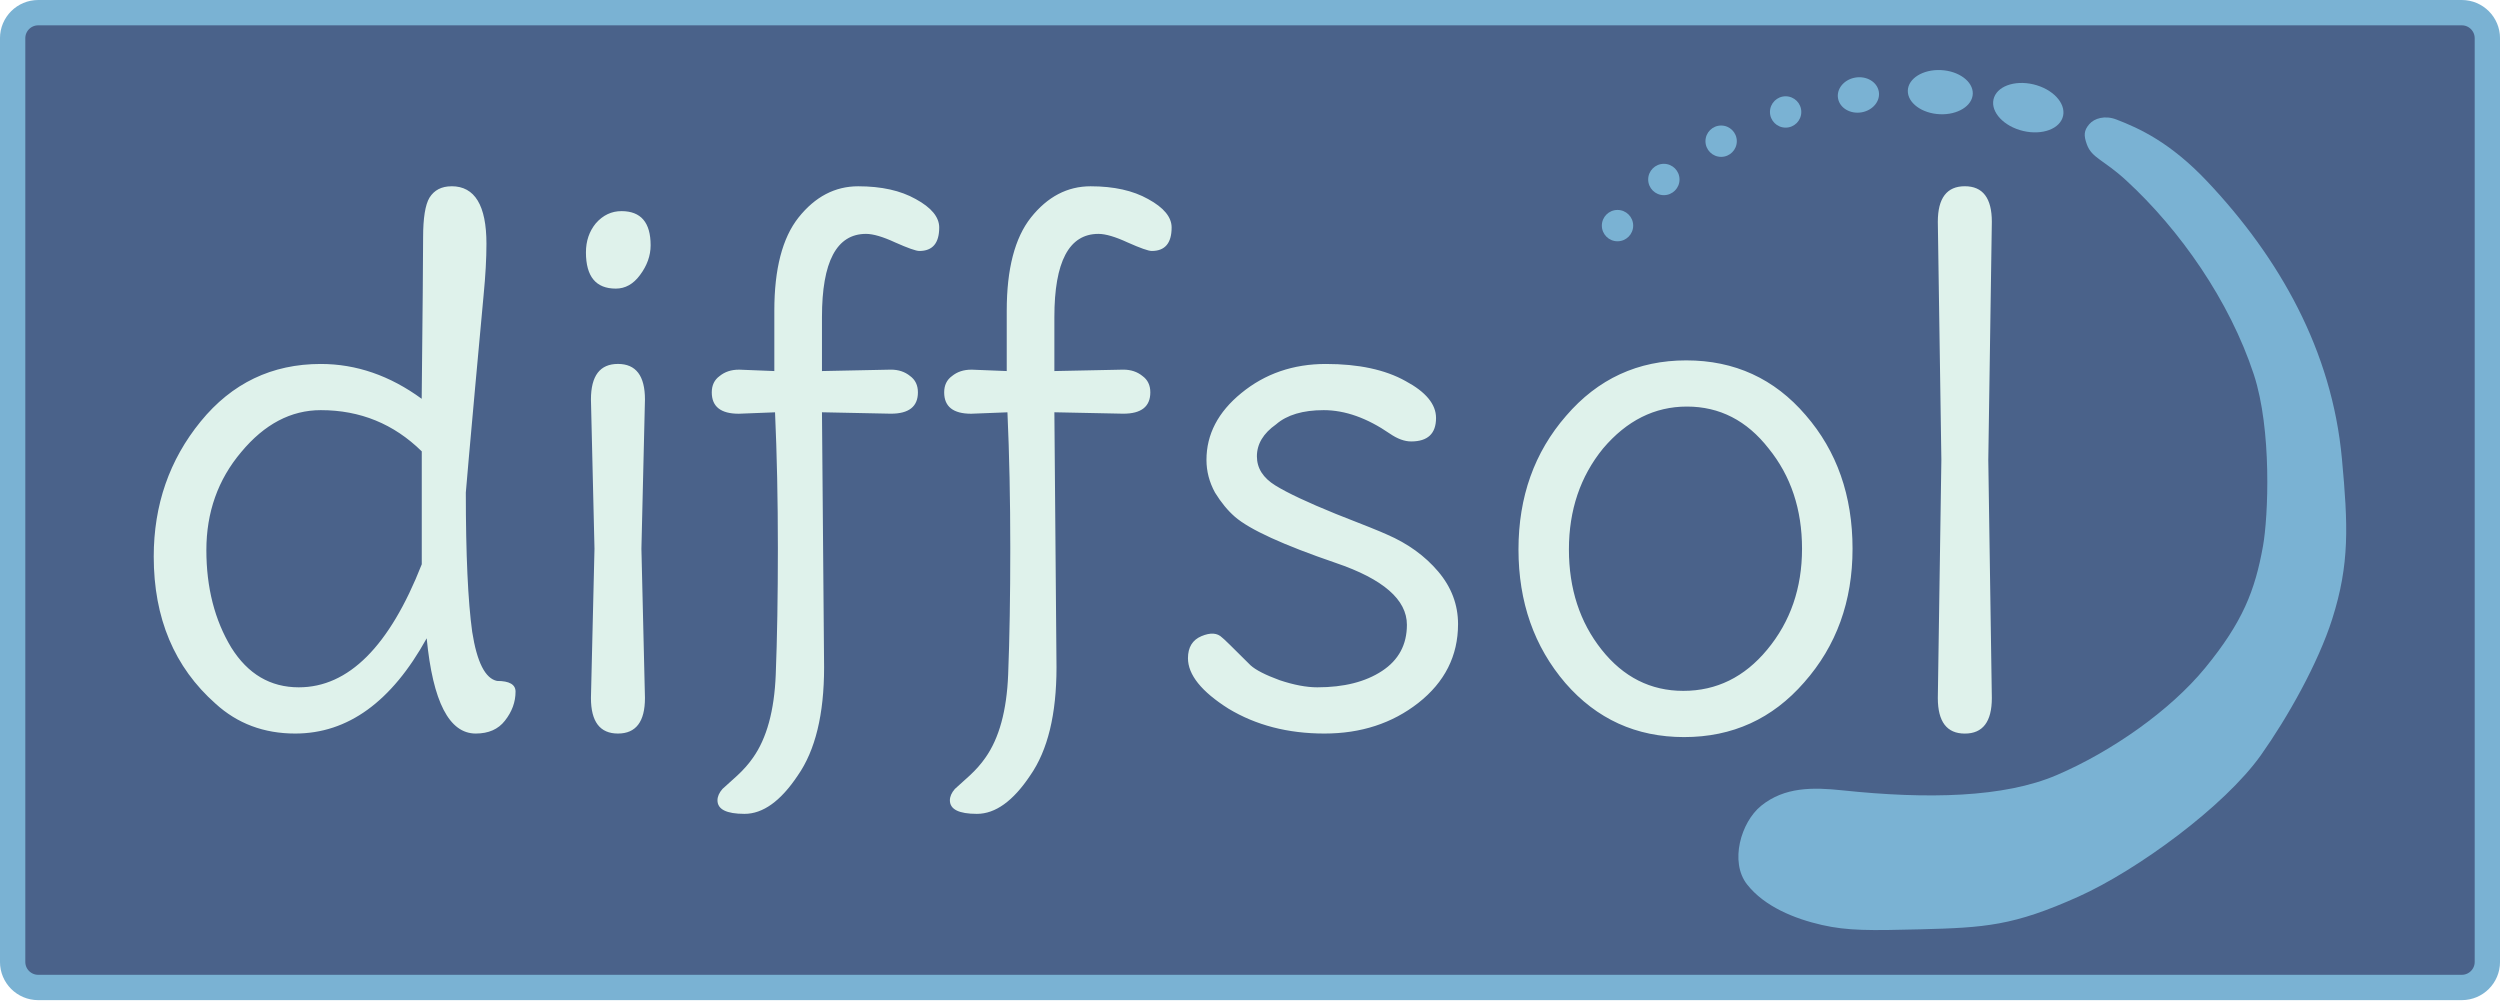
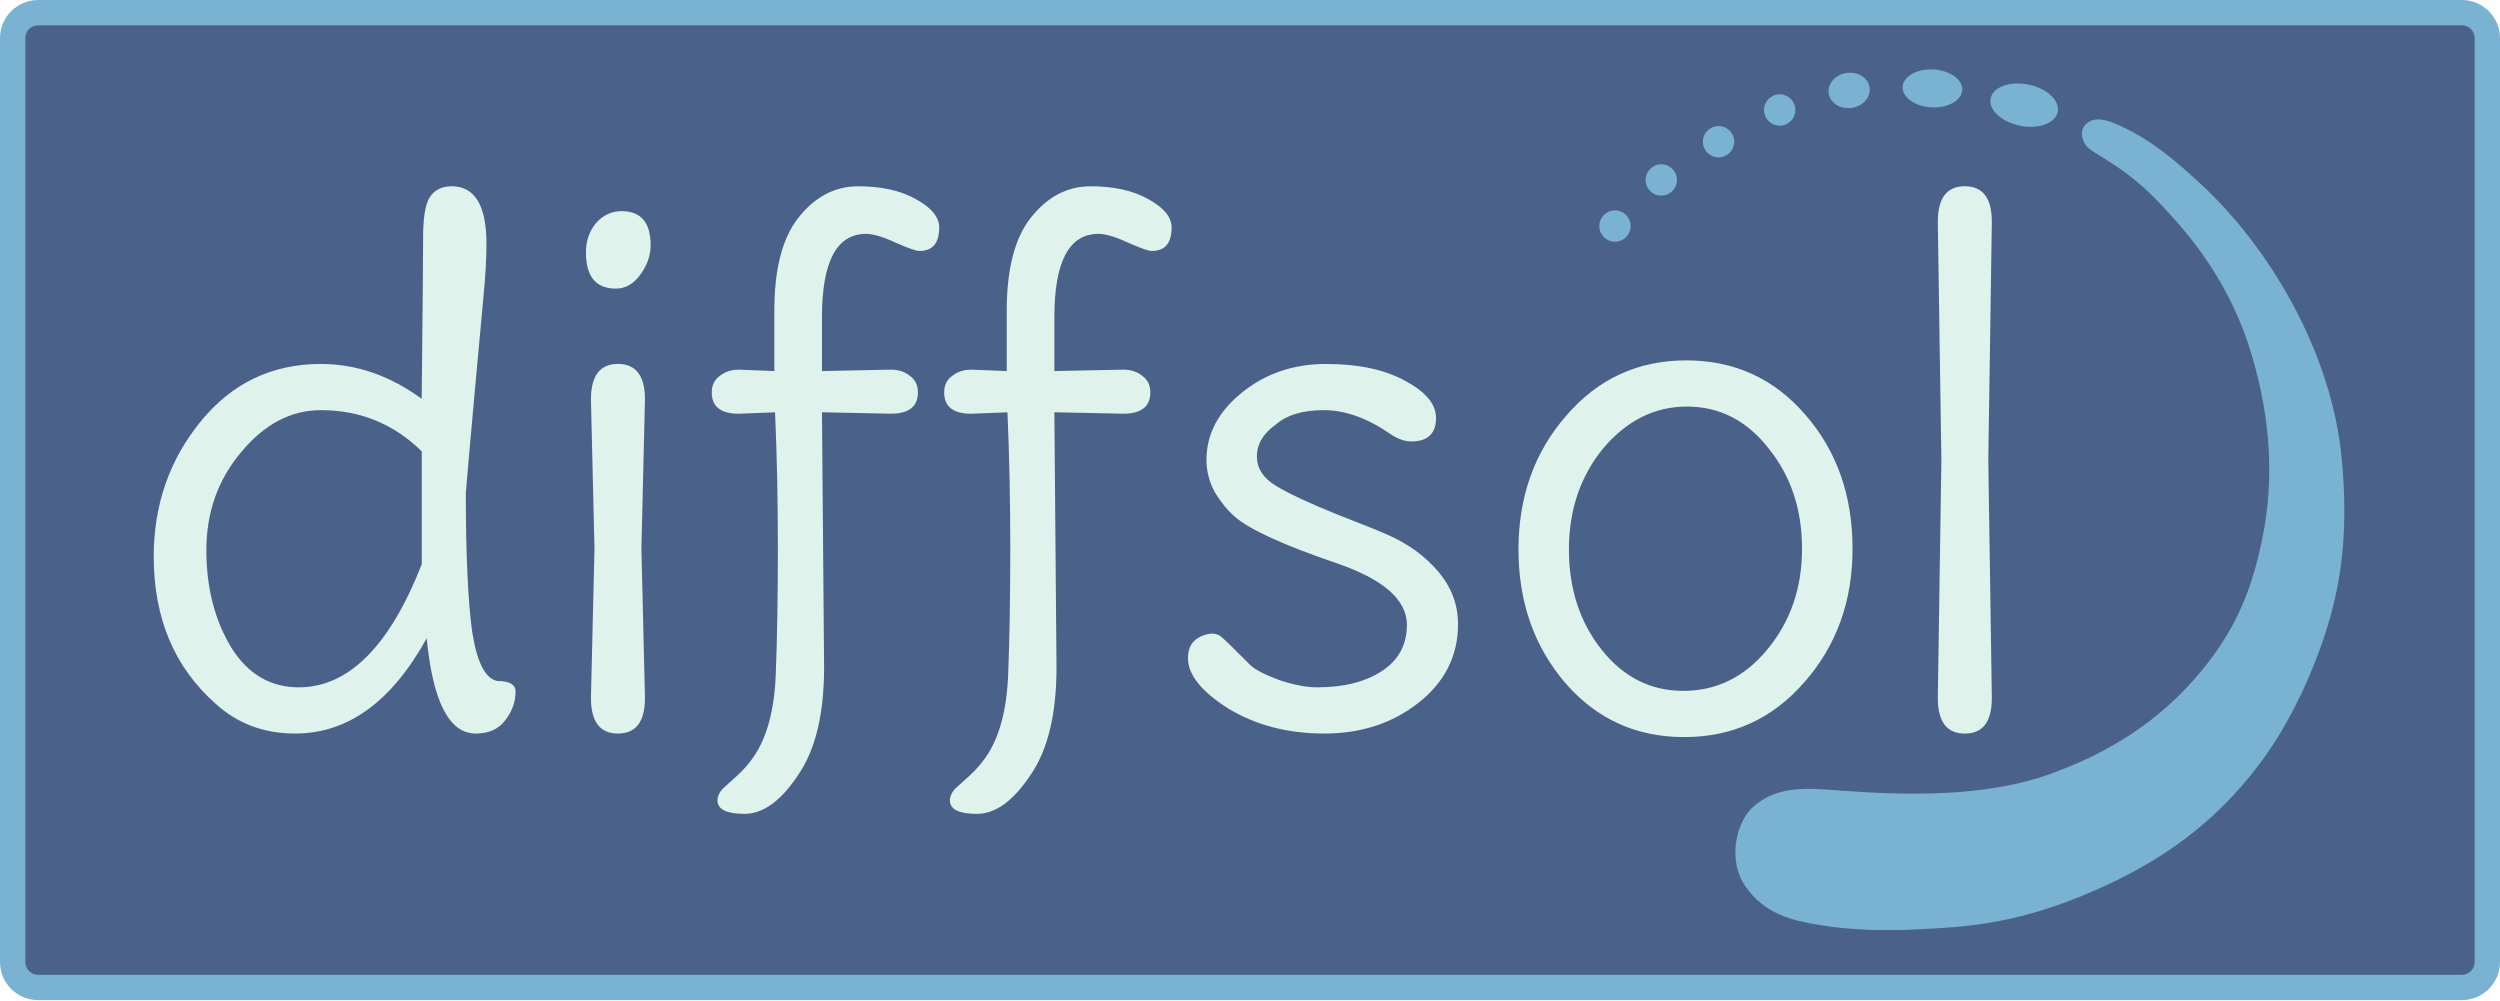
<svg xmlns="http://www.w3.org/2000/svg" width="67.016mm" height="26.809mm" viewBox="0 0 67.016 26.809" version="1.1" id="svg1" xml:space="preserve">
  <defs id="defs1" />
  <g id="layer1" transform="translate(-31.94,-152.9864)">
    <rect style="fill:#4a628a;fill-opacity:1;stroke:#7ab2d3;stroke-width:0.679;stroke-dasharray:none;stroke-opacity:1" id="rect15" width="66.338" height="26.131" x="32.279" y="153.326" ry="0.685" />
    <path style="font-weight:bold;font-size:19.053px;font-family:'Delius Swash Caps';-inkscape-font-specification:'Delius Swash Caps, Bold';fill:#dff2eb;stroke-width:0.155" d="m 43.246,168.115 v -3.029 q -1.124,-1.105 -2.706,-1.105 -1.2,0 -2.134,1.124 -0.934,1.105 -0.934,2.629 0,1.505 0.667,2.61 0.667,1.067 1.81,1.067 2.001,0 3.296,-3.296 z m 0.8,-10.136 q 0.934,0 0.934,1.543 0,0.591 -0.076,1.372 l -0.229,2.496 q -0.21,2.324 -0.248,2.801 0,2.496 0.171,3.734 0.191,1.219 0.667,1.315 0.495,0 0.495,0.286 0,0.419 -0.286,0.781 -0.267,0.343 -0.781,0.343 -1.067,0 -1.315,-2.553 -1.41,2.553 -3.525,2.553 -1.257,0 -2.134,-0.8 -1.658,-1.467 -1.658,-3.944 0,-2.077 1.257,-3.62 1.257,-1.543 3.22,-1.543 1.429,0 2.706,0.934 0.038,-3.544 0.038,-4.325 0,-0.781 0.171,-1.067 0.191,-0.305 0.591,-0.305 z m 4.554,0.667 q 0.781,0 0.781,0.915 0,0.419 -0.286,0.8 -0.267,0.362 -0.648,0.362 -0.8,0 -0.8,-0.972 0,-0.457 0.267,-0.781 0.286,-0.324 0.686,-0.324 z m 0.629,5.049 -0.095,4.001 0.095,4.001 q 0,0.953 -0.724,0.953 -0.724,0 -0.724,-0.953 l 0.095,-4.001 -0.095,-4.001 q 0,-0.953 0.724,-0.953 0.724,0 0.724,0.953 z m 2.515,-0.8 0.953,0.038 v -1.619 q 0,-1.677 0.648,-2.496 0.667,-0.838 1.6,-0.838 0.934,0 1.543,0.343 0.629,0.343 0.629,0.762 0,0.629 -0.533,0.629 -0.133,0 -0.648,-0.229 -0.495,-0.229 -0.781,-0.229 -1.181,0 -1.181,2.229 v 1.448 l 1.848,-0.038 q 0.305,0 0.514,0.171 0.21,0.152 0.21,0.438 0,0.572 -0.724,0.572 l -1.848,-0.038 0.057,6.84 q 0,1.886 -0.705,2.896 -0.686,1.029 -1.429,1.029 -0.724,0 -0.724,-0.362 0,-0.152 0.133,-0.305 0.152,-0.133 0.4,-0.362 0.248,-0.229 0.419,-0.476 0.553,-0.781 0.61,-2.229 0.057,-1.448 0.057,-3.391 0,-1.943 -0.076,-3.639 l -0.972,0.038 q -0.724,0 -0.724,-0.572 0,-0.286 0.21,-0.438 0.21,-0.171 0.514,-0.171 z m 6.23,0 0.953,0.038 v -1.619 q 0,-1.677 0.648,-2.496 0.667,-0.838 1.6,-0.838 0.934,0 1.543,0.343 0.629,0.343 0.629,0.762 0,0.629 -0.533,0.629 -0.133,0 -0.648,-0.229 -0.495,-0.229 -0.781,-0.229 -1.181,0 -1.181,2.229 v 1.448 l 1.848,-0.038 q 0.305,0 0.514,0.171 0.21,0.152 0.21,0.438 0,0.572 -0.724,0.572 l -1.848,-0.038 0.057,6.84 q 0,1.886 -0.705,2.896 -0.686,1.029 -1.429,1.029 -0.724,0 -0.724,-0.362 0,-0.152 0.133,-0.305 0.152,-0.133 0.4,-0.362 0.248,-0.229 0.419,-0.476 0.553,-0.781 0.61,-2.229 0.057,-1.448 0.057,-3.391 0,-1.943 -0.076,-3.639 l -0.972,0.038 q -0.724,0 -0.724,-0.572 0,-0.286 0.21,-0.438 0.21,-0.171 0.514,-0.171 z m 13.051,6.821 q 0,1.277 -1.067,2.115 -1.048,0.819 -2.515,0.819 -1.467,0 -2.572,-0.667 -1.086,-0.686 -1.086,-1.353 0,-0.438 0.362,-0.591 0.362,-0.152 0.553,0.038 0.038,0.019 0.762,0.743 0.21,0.191 0.781,0.4 0.572,0.191 1.01,0.191 1.067,0 1.734,-0.438 0.667,-0.438 0.667,-1.238 0,-1.01 -1.905,-1.658 -2.115,-0.724 -2.706,-1.238 -0.286,-0.248 -0.533,-0.648 -0.229,-0.419 -0.229,-0.876 0,-1.029 0.934,-1.791 0.953,-0.781 2.267,-0.781 1.315,0 2.134,0.457 0.819,0.438 0.819,0.991 0,0.629 -0.667,0.629 -0.267,0 -0.572,-0.21 -0.915,-0.629 -1.772,-0.629 -0.838,0 -1.277,0.381 -0.514,0.362 -0.514,0.857 0,0.476 0.495,0.781 0.495,0.305 1.62,0.762 1.124,0.438 1.372,0.553 0.838,0.362 1.372,0.991 0.533,0.629 0.533,1.41 z m 2.972,-2.001 q 0,1.581 0.876,2.686 0.876,1.105 2.191,1.105 1.334,0 2.248,-1.105 0.934,-1.124 0.934,-2.706 0,-1.581 -0.895,-2.686 -0.876,-1.124 -2.191,-1.124 -1.296,0 -2.248,1.124 -0.915,1.124 -0.915,2.706 z m -0.095,3.582 q -1.257,-1.467 -1.257,-3.582 0,-2.115 1.277,-3.582 1.277,-1.486 3.22,-1.486 1.943,0 3.201,1.467 1.257,1.448 1.257,3.582 0,2.115 -1.296,3.582 -1.277,1.467 -3.22,1.467 -1.924,0 -3.182,-1.448 z m 11.432,-12.365 -0.095,6.383 0.095,6.383 q 0,0.953 -0.724,0.953 -0.724,0 -0.724,-0.953 l 0.095,-6.383 -0.095,-6.383 q 0,-0.953 0.724,-0.953 0.724,0 0.724,0.953 z" id="text1" aria-label="diffsol" />
    <g id="g84" transform="matrix(0.1451657,0,0,0.1451657,67.94501,142.2977)">
-       <ellipse style="fill:#7ab2d3;fill-opacity:1;stroke:none;stroke-width:0.449;stroke-dasharray:none;stroke-opacity:1" id="path11" cx="151.776" cy="52.422" rx="6.592" ry="4.421" transform="matrix(0.9560595,0.2931727,-0.3545905,0.9350217,0,0)" />
-       <ellipse style="fill:#7ab2d3;fill-opacity:1;stroke:none;stroke-width:0.433;stroke-dasharray:none;stroke-opacity:1" id="path11-3" cx="112.665" cy="85.404" rx="6.005" ry="4.077" transform="matrix(0.9989035,0.04681552,-0.0265942,0.9996463,0,0)" />
-       <ellipse style="fill:#7ab2d3;fill-opacity:1;stroke:none;stroke-width:0.309;stroke-dasharray:none;stroke-opacity:1" id="path11-3-0" cx="76.279" cy="106.527" rx="3.817" ry="3.261" transform="matrix(0.9843237,-0.1763715,0.1883722,0.9820977,0,0)" />
-       <path style="fill:#7ab2d3;fill-opacity:1;stroke-width:0.99" d="m 106.541,245.242 c 12.017,-0.313 17.218,-0.633 29.259,-6.045 10.818,-4.862 26.956,-16.656 33.667,-26.11 4.931,-6.946 10.583,-16.998 13.174,-25.142 3.24,-10.186 2.927,-17.326 1.79,-29.634 -1.843,-19.963 -11.533,-37.034 -24.868,-51.172 -6.839,-7.25 -12.617,-9.838 -16.769,-11.439 -2.128,-0.821 -4.086,-0.228 -5.025,0.873 -0.993,1.163 -1.037,2.071 -0.431,3.734 0.921,2.53 3.056,2.774 7.269,6.649 9.927,9.127 19.091,22.237 23.555,35.815 3.353,10.2 2.675,26.271 1.693,31.724 -1.466,8.144 -3.701,13.961 -10.678,22.473 -6.45,7.87 -17.285,15.455 -27.417,19.794 -9.702,4.155 -23.795,4.48 -39.57,2.812 -5.446,-0.576 -10.683,-0.646 -15.009,2.859 -3.734,3.025 -5.846,10.368 -2.594,14.515 3.212,4.096 8.796,6.349 13.828,7.491 4.718,1.071 8.873,1.043 18.125,0.802 z" id="path2" />
-       <circle style="fill:#7ab2d3;fill-opacity:1;stroke:#dff2eb;stroke-width:0;stroke-dasharray:none;stroke-opacity:1" id="path57" cx="81.708" cy="94.306" r="2.894" />
-       <circle style="fill:#7ab2d3;fill-opacity:1;stroke:#dff2eb;stroke-width:0;stroke-dasharray:none;stroke-opacity:1" id="path57-9" cx="69.799" cy="99.704" r="2.894" />
-       <circle style="fill:#7ab2d3;fill-opacity:1;stroke:#dff2eb;stroke-width:0;stroke-dasharray:none;stroke-opacity:1" id="path57-9-3" cx="59.222" cy="106.776" r="2.894" />
-       <circle style="fill:#7ab2d3;fill-opacity:1;stroke:#dff2eb;stroke-width:0;stroke-dasharray:none;stroke-opacity:1" id="path57-9-3-8" cx="50.664" cy="115.293" r="2.894" />
+       <g id="g2" transform="matrix(8.223308,0,0,8.223308,-1405.887,-1830.629)">
+         <ellipse style="display:inline;fill:#7ab2d3;fill-opacity:1;stroke:none;stroke-width:0.414;stroke-dasharray:none;stroke-opacity:1" id="path11-9" cx="153.434" cy="55.95" rx="6.299" ry="3.928" transform="matrix(0.1170445,0.03270902,-0.04669048,0.1122021,170.9103,222.6335)" />
+         <ellipse style="display:inline;fill:#7ab2d3;fill-opacity:1;stroke:none;stroke-width:0.385;stroke-dasharray:none;stroke-opacity:1" id="path11-3-7" cx="111.851" cy="84.995" rx="5.518" ry="3.505" transform="matrix(0.1214125,0.00532101,-0.00345605,0.1214799,170.9103,222.6335)" />
+         <ellipse style="display:inline;fill:#7ab2d3;fill-opacity:1;stroke:none;stroke-width:0.309;stroke-dasharray:none;stroke-opacity:1" id="path11-3-0-5" cx="75.264" cy="105.393" rx="3.817" ry="3.261" transform="matrix(0.1196239,-0.02143425,0.02289269,0.1193534,170.9103,222.6335)" />
+         <circle style="display:inline;fill:#7ab2d3;fill-opacity:1;stroke:#dff2eb;stroke-width:0;stroke-dasharray:none;stroke-opacity:1" id="path57-90" cx="81.098" cy="93.849" r="2.894" transform="matrix(0.121529,0,0,0.121529,170.9103,222.6335)" />
+         <circle style="display:inline;fill:#7ab2d3;fill-opacity:1;stroke:#dff2eb;stroke-width:0;stroke-dasharray:none;stroke-opacity:1" id="path57-9-5" cx="69.799" cy="99.704" r="2.894" transform="matrix(0.121529,0,0,0.121529,170.9103,222.6335)" />
+         <circle style="display:inline;fill:#7ab2d3;fill-opacity:1;stroke:#dff2eb;stroke-width:0;stroke-dasharray:none;stroke-opacity:1" id="path57-9-3-5" cx="59.222" cy="106.776" r="2.894" transform="matrix(0.121529,0,0,0.121529,170.9103,222.6335)" />
+         <circle style="display:inline;fill:#7ab2d3;fill-opacity:1;stroke:#dff2eb;stroke-width:0;stroke-dasharray:none;stroke-opacity:1" id="path57-9-3-8-6" cx="50.664" cy="115.293" r="2.894" transform="matrix(0.121529,0,0,0.121529,170.9103,222.6335)" />
+         <path style="display:inline;fill:#7ab2d3;fill-opacity:1;stroke-width:0.99" d="m 106.541,245.242 c 8.259,-0.419 17.21,-0.783 30.337,-6.153 12.448,-5.092 23.593,-12.064 32.837,-24.338 6.093,-8.09 10.617,-18.417 13.037,-26.941 2.325,-8.187 3.358,-17.054 2.222,-29.361 -1.843,-19.963 -13.473,-39.217 -25.872,-50.745 -4.362,-4.055 -8.387,-7.421 -12.617,-9.705 -4.875,-2.632 -7.113,-3.031 -8.718,-1.596 -1.34,1.198 -0.827,2.918 -0.09,3.962 1.224,1.733 6.389,3.19 13.341,10.397 6.25,6.479 13.536,15.375 17.415,28.697 3.184,10.935 4.214,22.197 1.814,33.735 -1.685,8.102 -4.209,15.829 -11.225,24.31 -7.927,9.581 -17.368,15.176 -27.722,18.955 -12.322,4.497 -27.304,4.021 -39.34,3.117 -5.461,-0.41 -11.066,-0.965 -15.579,2.859 -3.419,2.897 -4.919,10.085 -1.644,14.82 3.57,5.163 8.586,6.338 13.676,7.186 6.427,1.071 13.211,1.052 18.125,0.802 z" id="path2-3" transform="matrix(0.121529,0,0,0.121529,170.9103,222.6335)" />
+       </g>
    </g>
  </g>
</svg>
